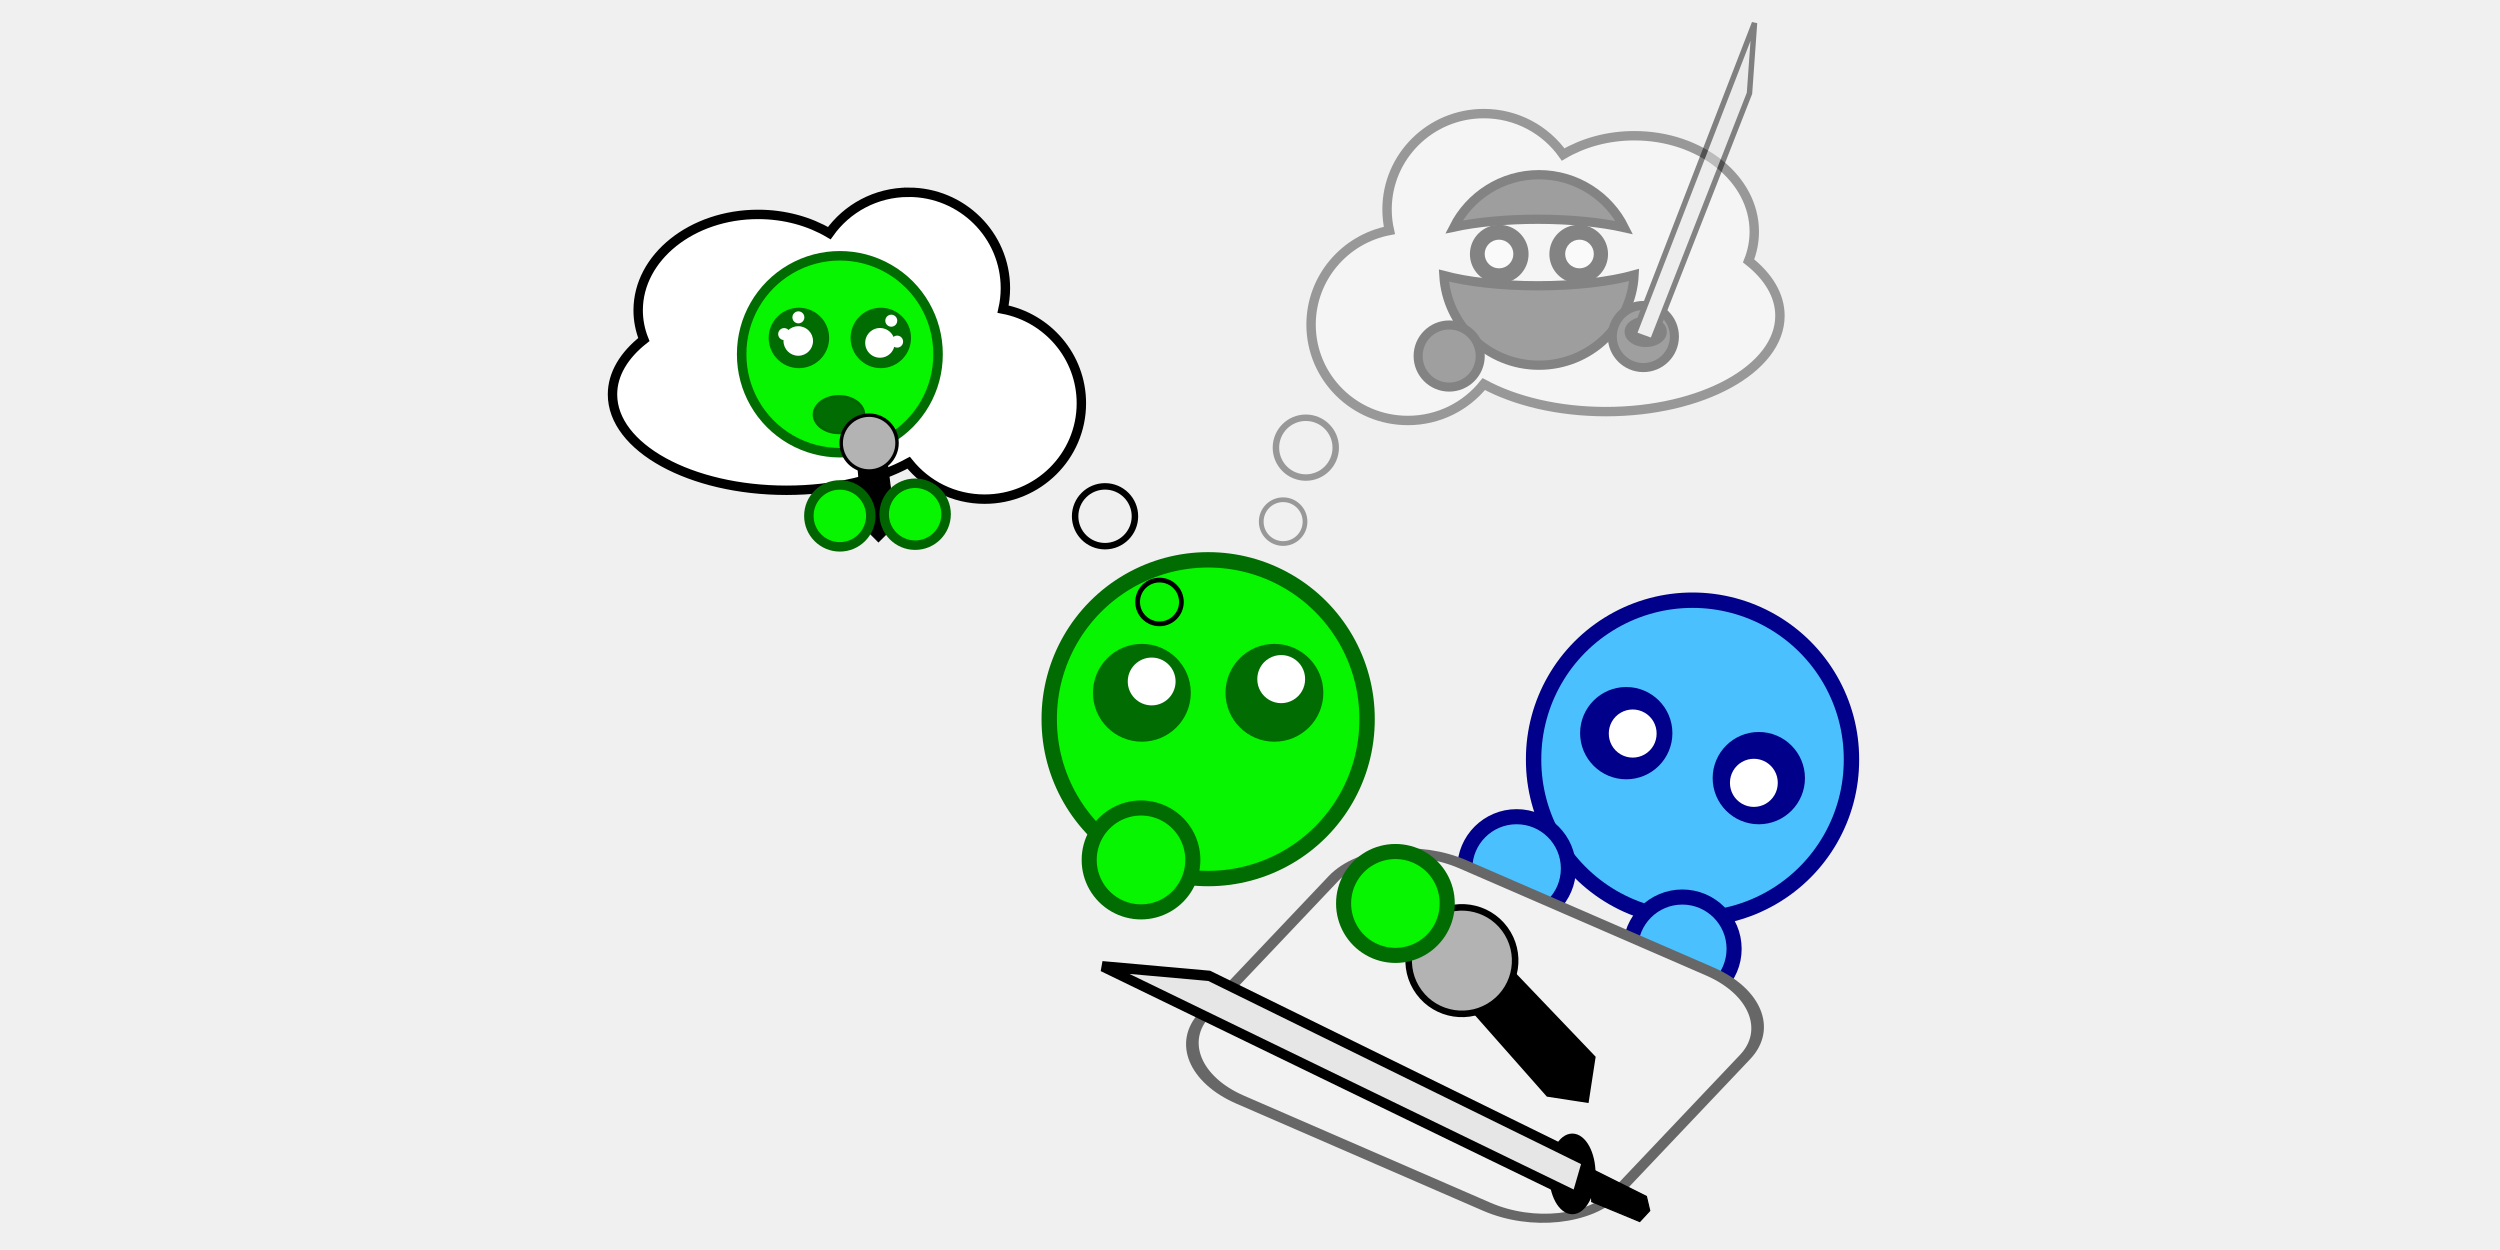
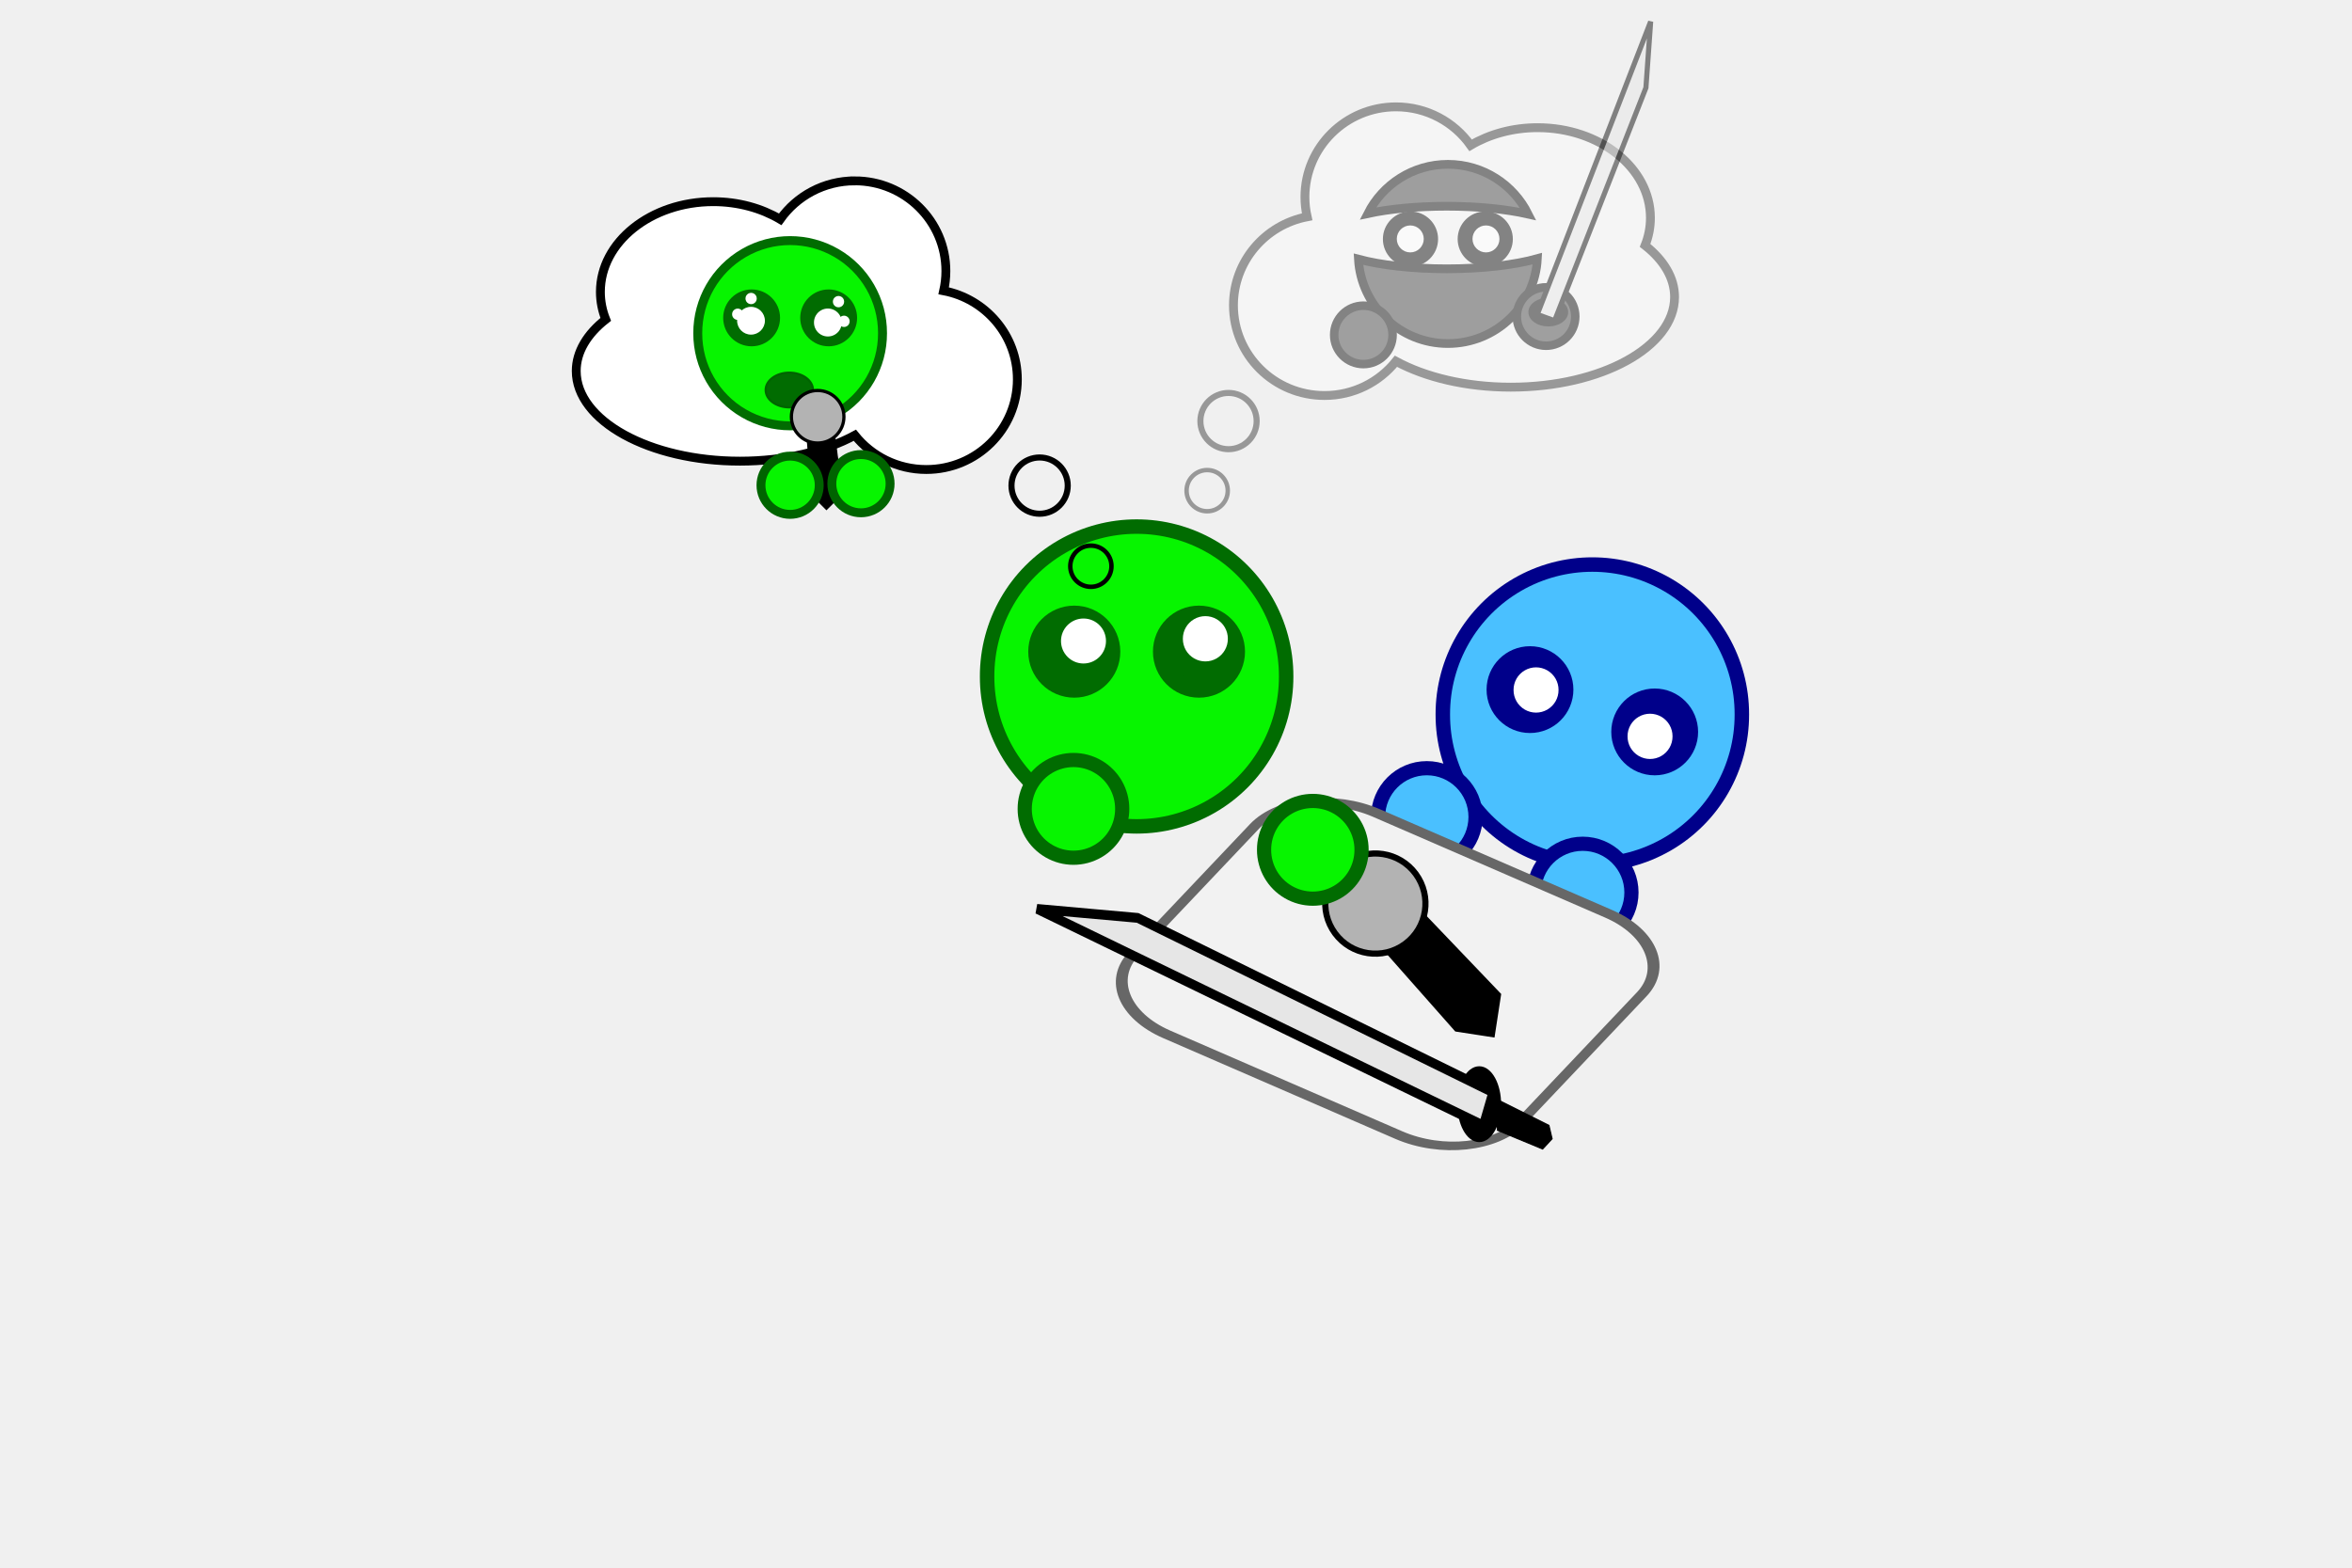
- <svg xmlns="http://www.w3.org/2000/svg" width="600" height="300" id="svg2" version="1.1">
+ <svg xmlns="http://www.w3.org/2000/svg" width="600" height="400" id="svg2" version="1.1">
  <defs id="defs4" />
  <g id="layer1" transform="translate(0,-752.3622)">
    <path style="fill:#07f500;fill-opacity:1;fill-rule:nonzero;stroke:#016c01;stroke-width:13;stroke-linecap:round;stroke-linejoin:miter;stroke-miterlimit:4;stroke-opacity:1;stroke-dasharray:none;stroke-dashoffset:0" id="path2985" d="m 531.429,343.791 a 134.286,134.286 0 1 1 -268.571,0 134.286,134.286 0 1 1 268.571,0 z" transform="matrix(0.2840397,0,0,0.2840397,177.1519,827.3177)" />
    <g id="g3839" transform="matrix(0.2840397,0,0,0.2840397,176.2642,827.3177)">
      <path transform="matrix(1.178731,0,0,1.178731,-83.44262,-70.27793)" d="m 391.429,332.362 c 0,15.78 -12.792,28.571 -28.571,28.571 -15.78,0 -28.571,-12.792 -28.571,-28.571 0,-15.78 12.792,-28.571 28.571,-28.571 15.78,0 28.571,12.792 28.571,28.571 z" id="path3763" style="fill:#016c01;fill-opacity:1;fill-rule:nonzero;stroke:#016c01;stroke-width:13;stroke-linecap:round;stroke-linejoin:miter;stroke-miterlimit:4;stroke-opacity:1;stroke-dasharray:none;stroke-dashoffset:0" />
      <path transform="matrix(0.8333333,0,0,-0.8333333,57.07362,586.1645)" d="m 378.807,329.093 c 0,13.389 -10.854,24.244 -24.244,24.244 -13.389,0 -24.244,-10.854 -24.244,-24.244 0,-13.389 10.854,-24.244 24.244,-24.244 13.389,0 24.244,10.854 24.244,24.244 z" id="path3819" style="fill:#ffffff;fill-opacity:1;fill-rule:nonzero;stroke:none" />
    </g>
    <path transform="matrix(-0.3348064,0,0,0.3348064,427.3494,807.356)" d="m 391.429,332.362 a 28.571,28.571 0 1 1 -57.143,0 28.571,28.571 0 1 1 57.143,0 z" id="path3847" style="fill:#016c01;fill-opacity:1;fill-rule:nonzero;stroke:#016c01;stroke-width:13;stroke-linecap:round;stroke-linejoin:miter;stroke-miterlimit:4;stroke-opacity:1;stroke-dasharray:none;stroke-dashoffset:0" />
    <path transform="matrix(-0.2366998,0,0,-0.2366998,391.4138,993.2436)" d="m 378.807,329.093 a 24.244,24.244 0 1 1 -48.487,0 24.244,24.244 0 1 1 48.487,0 z" id="path3849" style="fill:#ffffff;fill-opacity:1;fill-rule:nonzero;stroke:none" />
    <path style="opacity:0.366;fill:none;stroke:#000000;stroke-width:4;stroke-linecap:round;stroke-linejoin:miter;stroke-miterlimit:4;stroke-opacity:1;stroke-dasharray:none;stroke-dashoffset:0" id="path3973" d="m 294,236.862 a 18.5,18.5 0 1 1 -37,0 18.5,18.5 0 1 1 37,0 z" transform="matrix(0.2840397,0,0,0.2840397,229.6993,810.2753)" />
    <path transform="matrix(0.3879567,0,0,0.3879567,206.5164,767.9053)" d="m 294,236.862 a 18.5,18.5 0 1 1 -37,0 18.5,18.5 0 1 1 37,0 z" id="path3975" style="opacity:0.366;fill:none;stroke:#000000;stroke-width:4;stroke-linecap:round;stroke-linejoin:miter;stroke-miterlimit:4;stroke-opacity:1;stroke-dasharray:none;stroke-dashoffset:0" />
    <g id="g4099" transform="matrix(0.3761938,0,0,0.3761938,151.1316,646.8406)">
      <g transform="matrix(1.42579,0,0,1.41217,-169.4052,176.3898)" id="g3996">
        <path id="path3977" transform="matrix(0.7013656,0,0,0.7081301,120.2177,96.02969)" d="m 542.906,40.969 c -34.11,0 -61.75,27.404 -61.75,61.188 0,4.601 0.528,9.064 1.5,13.375 -28.47,5.451 -49.969,30.272 -49.969,60.062 0,33.784 27.64,61.156 61.75,61.156 19.635,0 37.125,-9.072 48.438,-23.219 20.045,10.856 47.541,17.562 77.875,17.562 61.341,0 111.062,-27.372 111.062,-61.156 0,-13.019 -7.412,-25.082 -20,-35 2.354,-5.882 3.625,-12.15 3.625,-18.656 0,-33.784 -34.247,-61.188 -76.5,-61.188 -17.016,0 -32.731,4.457 -45.438,11.969 C 582.33,51.287 563.837,40.969 542.906,40.969 z" style="opacity:0.366;fill:#ffffff;fill-opacity:1;stroke:#000000;stroke-width:6;stroke-linecap:round;stroke-linejoin:miter;stroke-miterlimit:4;stroke-opacity:1;stroke-dasharray:none;stroke-dashoffset:0" />
      </g>
      <g transform="translate(2,312)" id="g4090" style="opacity:0.466">
        <path style="fill:#000000;fill-opacity:0.769;fill-rule:nonzero;stroke:#000000;stroke-width:5.884;stroke-linecap:round;stroke-linejoin:miter;stroke-miterlimit:4;stroke-opacity:1;stroke-dasharray:none;stroke-dashoffset:0" d="m 578.094,79.938 c -23.715,0 -44.264,13.597 -54.281,33.406 14.441,-3.102 33.095,-4.969 53.531,-4.969 21.221,0 40.533,2.024 55.188,5.344 C 622.585,93.707 601.958,79.938 578.094,79.938 z m 60.688,63.969 c -15.173,4.245 -37.05,6.906 -61.438,6.906 -23.621,0 -44.838,-2.517 -59.938,-6.531 1.846,31.908 28.316,57.219 60.688,57.219 32.498,0 59.028,-25.508 60.688,-57.594 z" id="path4004" />
        <path d="m 531.429,343.791 c 0,74.164 -60.122,134.286 -134.286,134.286 -74.164,0 -134.286,-60.122 -134.286,-134.286 0,-74.164 60.122,-134.286 134.286,-134.286 74.164,0 134.286,60.122 134.286,134.286 z" id="path4008" style="fill:#3b3b3b;fill-opacity:1;fill-rule:nonzero;stroke:#000000;stroke-width:39.112;stroke-linecap:round;stroke-linejoin:miter;stroke-miterlimit:4;stroke-opacity:1;stroke-dasharray:none;stroke-dashoffset:0" transform="matrix(0.147548,0,0,0.147548,462.1947,144.9081)" />
        <path transform="matrix(0.147548,0,0,0.147548,586.067,132.4625)" style="fill:#3b3b3b;fill-opacity:1;fill-rule:nonzero;stroke:#000000;stroke-width:39.112;stroke-linecap:round;stroke-linejoin:miter;stroke-miterlimit:4;stroke-opacity:1;stroke-dasharray:none;stroke-dashoffset:0" id="path4010" d="m 531.429,343.791 c 0,74.164 -60.122,134.286 -134.286,134.286 -74.164,0 -134.286,-60.122 -134.286,-134.286 0,-74.164 60.122,-134.286 134.286,-134.286 74.164,0 134.286,60.122 134.286,134.286 z" />
        <path style="fill:#000000;fill-opacity:1;fill-rule:nonzero;stroke:#000000;stroke-width:13;stroke-linecap:round;stroke-linejoin:miter;stroke-miterlimit:4;stroke-opacity:1;stroke-dasharray:none;stroke-dashoffset:0" id="path4018" d="m 391.429,332.362 c 0,15.78 -12.792,28.571 -28.571,28.571 -15.78,0 -28.571,-12.792 -28.571,-28.571 0,-15.78 12.792,-28.571 28.571,-28.571 15.78,0 28.571,12.792 28.571,28.571 z" transform="matrix(0.5335221,0,0,0.5335221,359.1409,-46.68944)" />
        <path style="fill:#ffffff;fill-opacity:1;fill-rule:nonzero;stroke:none" id="path4020" d="m 378.807,329.093 c 0,13.389 -10.854,24.244 -24.244,24.244 -13.389,0 -24.244,-10.854 -24.244,-24.244 0,-13.389 10.854,-24.244 24.244,-24.244 13.389,0 24.244,10.854 24.244,24.244 z" transform="matrix(0.3771868,0,0,-0.3771868,418.8528,254.6749)" />
        <path transform="matrix(-0.5335221,0,0,0.5335221,797.0194,-46.68944)" d="m 391.429,332.362 c 0,15.78 -12.792,28.571 -28.571,28.571 -15.78,0 -28.571,-12.792 -28.571,-28.571 0,-15.78 12.792,-28.571 28.571,-28.571 15.78,0 28.571,12.792 28.571,28.571 z" id="path4028" style="fill:#000000;fill-opacity:1;fill-rule:nonzero;stroke:#000000;stroke-width:13;stroke-linecap:round;stroke-linejoin:miter;stroke-miterlimit:4;stroke-opacity:1;stroke-dasharray:none;stroke-dashoffset:0" />
        <path transform="matrix(-0.3771868,0,0,-0.3771868,737.661,254.6749)" d="m 378.807,329.093 c 0,13.389 -10.854,24.244 -24.244,24.244 -13.389,0 -24.244,-10.854 -24.244,-24.244 0,-13.389 10.854,-24.244 24.244,-24.244 13.389,0 24.244,10.854 24.244,24.244 z" id="path4030" style="fill:#ffffff;fill-opacity:1;fill-rule:nonzero;stroke:none" />
        <path style="fill:#000000;fill-opacity:1;fill-rule:nonzero;stroke:#000000;stroke-width:4.6;stroke-linecap:round;stroke-linejoin:miter;stroke-miterlimit:4;stroke-opacity:1;stroke-dasharray:none;stroke-dashoffset:0" id="path3797" d="m 627.911,-10.419 c 0,5.858 -6.965,10.607 -15.556,10.607 -8.592,0 -15.556,-4.749 -15.556,-10.607 0,-5.858 6.965,-10.607 15.556,-10.607 8.592,0 15.556,4.749 15.556,10.607 z" transform="matrix(0.7550358,0,0,0.7550358,183.8316,188.0292)" />
        <path id="path3799" d="m 638.707,181.764 11.746,4.271 61.931,-158.032 3.203,-44.847 z" style="fill:#e6e6e6;stroke:#000000;stroke-width:3.473;stroke-linecap:butt;stroke-linejoin:miter;stroke-miterlimit:4;stroke-opacity:1;stroke-dasharray:none" />
      </g>
    </g>
    <path transform="matrix(-0.2840397,0,0,0.2840397,356.5382,829.5566)" d="m 294,236.862 a 18.5,18.5 0 1 1 -37,0 18.5,18.5 0 1 1 37,0 z" id="path4054" style="fill:none;stroke:#000000;stroke-width:4;stroke-linecap:round;stroke-linejoin:miter;stroke-miterlimit:4;stroke-opacity:1;stroke-dasharray:none;stroke-dashoffset:0" />
    <path style="fill:none;stroke:#000000;stroke-width:4;stroke-linecap:round;stroke-linejoin:miter;stroke-miterlimit:4;stroke-opacity:1;stroke-dasharray:none;stroke-dashoffset:0" id="path4056" d="m 294,236.862 a 18.5,18.5 0 1 1 -37,0 18.5,18.5 0 1 1 37,0 z" transform="matrix(-0.3879567,0,0,0.3879567,372.089,784.3748)" />
    <path style="fill:#ffffff;fill-opacity:1;stroke:#000000;stroke-width:2.257;stroke-linecap:round;stroke-linejoin:miter;stroke-miterlimit:4;stroke-opacity:1;stroke-dasharray:none;stroke-dashoffset:0" d="m 218.065,798.505 c 12.832,0 23.23,10.309 23.23,23.018 0,1.731 -0.199,3.41 -0.564,5.032 10.71,2.051 18.798,11.388 18.798,22.595 0,12.709 -10.398,23.007 -23.23,23.007 -7.387,0 -13.966,-3.413 -18.222,-8.735 -7.541,4.084 -17.885,6.607 -29.296,6.607 -23.076,0 -41.781,-10.297 -41.781,-23.007 0,-4.898 2.788,-9.436 7.524,-13.167 -0.885,-2.213 -1.364,-4.571 -1.364,-7.018 0,-12.709 12.884,-23.018 28.779,-23.018 6.401,0 12.313,1.677 17.093,4.503 4.202,-5.934 11.159,-9.816 19.033,-9.816 z" id="path4062" />
    <path transform="matrix(0.1754929,0,0,0.1754929,131.8706,777.0485)" d="m 531.429,343.791 a 134.286,134.286 0 1 1 -268.571,0 134.286,134.286 0 1 1 268.571,0 z" id="path4107" style="fill:#07f500;fill-opacity:1;fill-rule:nonzero;stroke:#016c01;stroke-width:13;stroke-linecap:round;stroke-linejoin:miter;stroke-miterlimit:4;stroke-opacity:1;stroke-dasharray:none;stroke-dashoffset:0" />
    <g transform="matrix(0.1754929,0,0,0.1754929,131.3221,777.0485)" id="g4113">
      <path style="fill:#016c01;fill-opacity:1;fill-rule:nonzero;stroke:#016c01;stroke-width:13;stroke-linecap:round;stroke-linejoin:miter;stroke-miterlimit:4;stroke-opacity:1;stroke-dasharray:none;stroke-dashoffset:0" id="path4115" d="m 391.429,332.362 c 0,15.78 -12.792,28.571 -28.571,28.571 -15.78,0 -28.571,-12.792 -28.571,-28.571 0,-15.78 12.792,-28.571 28.571,-28.571 15.78,0 28.571,12.792 28.571,28.571 z" transform="matrix(1.178731,0,0,1.178731,-83.44262,-70.27793)" />
      <path style="fill:#ffffff;fill-opacity:1;fill-rule:nonzero;stroke:none" id="path4117" d="m 378.807,329.093 c 0,13.389 -10.854,24.244 -24.244,24.244 -13.389,0 -24.244,-10.854 -24.244,-24.244 0,-13.389 10.854,-24.244 24.244,-24.244 13.389,0 24.244,10.854 24.244,24.244 z" transform="matrix(0.8333333,0,0,-0.8333333,47.91785,599.8981)" />
    </g>
    <path style="fill:#016c01;fill-opacity:1;fill-rule:nonzero;stroke:#016c01;stroke-width:13;stroke-linecap:round;stroke-linejoin:miter;stroke-miterlimit:4;stroke-opacity:1;stroke-dasharray:none;stroke-dashoffset:0" id="path4119" d="m 391.429,332.362 a 28.571,28.571 0 1 1 -57.143,0 28.571,28.571 0 1 1 57.143,0 z" transform="matrix(-0.2068589,0,0,0.2068589,286.4542,764.7152)" />
    <path style="fill:#ffffff;fill-opacity:1;fill-rule:nonzero;stroke:none" id="path4121" d="m 378.807,329.093 a 24.244,24.244 0 1 1 -48.487,0 24.244,24.244 0 1 1 48.487,0 z" transform="matrix(-0.1462441,0,0,-0.1462441,263.0464,882.7788)" />
    <path transform="matrix(0.2840397,0,0,0.2840397,237.108,768.2674)" d="m -104.652,294.344 a 21.213,15.556 0 1 1 -42.426,0 21.213,15.556 0 1 1 42.426,0 z" id="path4637" style="fill:#016c01;fill-opacity:1;fill-rule:nonzero;stroke:#006400;stroke-width:2;stroke-linecap:round;stroke-linejoin:miter;stroke-miterlimit:4;stroke-opacity:1;stroke-dasharray:none;stroke-dashoffset:0" />
    <path style="fill:#000000;stroke:#000000;stroke-width:0.284px;stroke-linecap:butt;stroke-linejoin:miter;stroke-opacity:1" d="m 205.61,861.083 1.607,17.674 3.615,3.615 4.017,-4.017 -2.41,-18.478 z" id="path4639" />
    <path style="fill:#b3b3b3;fill-opacity:1;fill-rule:nonzero;stroke:#000000;stroke-width:2;stroke-linecap:round;stroke-linejoin:miter;stroke-miterlimit:4;stroke-opacity:1;stroke-dasharray:none;stroke-dashoffset:0" id="path4641" d="m -125.865,534.053 a 16.263,16.263 0 1 1 -32.527,0 16.263,16.263 0 1 1 32.527,0 z" transform="matrix(0.4120159,0,0,0.4120159,267.147,638.6632)" />
    <path transform="matrix(-0.0592569,0,0,-0.0592569,234.9154,848.8295)" d="m 378.807,329.093 a 24.244,24.244 0 1 1 -48.487,0 24.244,24.244 0 1 1 48.487,0 z" id="path4643" style="fill:#ffffff;fill-opacity:1;fill-rule:nonzero;stroke:none" />
    <path style="fill:#ffffff;fill-opacity:1;fill-rule:nonzero;stroke:none" id="path4645" d="m 378.807,329.093 a 24.244,24.244 0 1 1 -48.487,0 24.244,24.244 0 1 1 48.487,0 z" transform="matrix(-0.0592569,0,0,-0.0592569,236.3213,853.8506)" />
    <path transform="matrix(-0.0592569,0,0,-0.0592569,209.207,852.043)" d="m 378.807,329.093 a 24.244,24.244 0 1 1 -48.487,0 24.244,24.244 0 1 1 48.487,0 z" id="path4647" style="fill:#ffffff;fill-opacity:1;fill-rule:nonzero;stroke:none" />
    <path style="fill:#ffffff;fill-opacity:1;fill-rule:nonzero;stroke:none" id="path4649" d="m 378.807,329.093 a 24.244,24.244 0 1 1 -48.487,0 24.244,24.244 0 1 1 48.487,0 z" transform="matrix(-0.0592569,0,0,-0.0592569,212.6214,848.0261)" />
    <path style="fill:#07f500;fill-opacity:1;fill-rule:nonzero;stroke:#006400;stroke-width:8;stroke-linecap:round;stroke-linejoin:miter;stroke-miterlimit:4;stroke-opacity:1;stroke-dasharray:none;stroke-dashoffset:0" id="path4709" d="m -91.924,381.318 a 26.163,26.163 0 1 1 -52.326,0 26.163,26.163 0 1 1 52.326,0 z" transform="matrix(0.2840397,0,0,0.2840397,235.0995,767.8657)" />
    <path transform="matrix(0.2840397,0,0,0.2840397,253.1757,767.464)" d="m -91.924,381.318 a 26.163,26.163 0 1 1 -52.326,0 26.163,26.163 0 1 1 52.326,0 z" id="path4711" style="fill:#07f500;fill-opacity:1;fill-rule:nonzero;stroke:#006400;stroke-width:8;stroke-linecap:round;stroke-linejoin:miter;stroke-miterlimit:4;stroke-opacity:1;stroke-dasharray:none;stroke-dashoffset:0" />
    <path transform="matrix(0.2840397,0,0,0.2840397,293.4035,837.0043)" d="m 531.429,343.791 a 134.286,134.286 0 1 1 -268.571,0 134.286,134.286 0 1 1 268.571,0 z" id="path3118" style="fill:#4ac0ff;fill-opacity:1;fill-rule:nonzero;stroke:#00008a;stroke-width:13;stroke-linecap:round;stroke-linejoin:miter;stroke-miterlimit:4;stroke-opacity:1;stroke-dasharray:none;stroke-dashoffset:0" />
    <g transform="matrix(0.2840397,0,0,0.2840397,265.3825,835.3976)" id="g3120" style="fill:#4ac0ff;fill-opacity:1;stroke:#00008a;stroke-opacity:1">
      <path d="m 531.429,343.791 c 0,74.164 -60.122,134.286 -134.286,134.286 -74.164,0 -134.286,-60.122 -134.286,-134.286 0,-74.164 60.122,-134.286 134.286,-134.286 74.164,0 134.286,60.122 134.286,134.286 z" id="path3122" style="fill:#4ac0ff;fill-opacity:1;fill-rule:nonzero;stroke:#00008a;stroke-width:39.112;stroke-linecap:round;stroke-linejoin:miter;stroke-miterlimit:4;stroke-opacity:1;stroke-dasharray:none;stroke-dashoffset:0" transform="matrix(0.3259834,0,0,0.3259834,217.6809,329.4349)" />
    </g>
    <path transform="matrix(0.3348064,0,0,0.3348064,268.8147,817.0426)" d="m 391.429,332.362 a 28.571,28.571 0 1 1 -57.143,0 28.571,28.571 0 1 1 57.143,0 z" id="path3126" style="fill:#00008a;fill-opacity:1;fill-rule:nonzero;stroke:#00008a;stroke-width:9.013;stroke-linecap:round;stroke-linejoin:miter;stroke-miterlimit:4;stroke-opacity:1;stroke-dasharray:none;stroke-dashoffset:0" />
    <path transform="matrix(0.2366998,0,0,-0.2366998,307.9235,1006.31)" d="m 378.807,329.093 a 24.244,24.244 0 1 1 -48.487,0 24.244,24.244 0 1 1 48.487,0 z" id="path3128" style="fill:#ffffff;fill-opacity:1;fill-rule:nonzero;stroke:none" />
    <path style="fill:#00008a;fill-opacity:1;fill-rule:nonzero;stroke:#00008a;stroke-width:9.013;stroke-linecap:round;stroke-linejoin:miter;stroke-miterlimit:4;stroke-opacity:1;stroke-dasharray:none;stroke-dashoffset:0" id="path3130" d="m 391.429,332.362 a 28.571,28.571 0 1 1 -57.143,0 28.571,28.571 0 1 1 57.143,0 z" transform="matrix(-0.3348064,0,0,0.3348064,543.601,827.8361)" />
    <path style="fill:#ffffff;fill-opacity:1;fill-rule:nonzero;stroke:none" id="path3132" d="m 378.807,329.093 a 24.244,24.244 0 1 1 -48.487,0 24.244,24.244 0 1 1 48.487,0 z" transform="matrix(-0.2366998,0,0,-0.2366998,504.8535,1018.142)" />
    <g id="g3134" transform="matrix(0.2840397,0,0,0.2840397,305.15,854.6788)" style="fill:#4ac0ff;fill-opacity:1;stroke:#00008a;stroke-opacity:1">
      <path transform="matrix(0.3259834,0,0,0.3259834,217.6809,329.4349)" style="fill:#4ac0ff;fill-opacity:1;fill-rule:nonzero;stroke:#00008a;stroke-width:39.112;stroke-linecap:round;stroke-linejoin:miter;stroke-miterlimit:4;stroke-opacity:1;stroke-dasharray:none;stroke-dashoffset:0" id="path3136" d="m 531.429,343.791 c 0,74.164 -60.122,134.286 -134.286,134.286 -74.164,0 -134.286,-60.122 -134.286,-134.286 0,-74.164 60.122,-134.286 134.286,-134.286 74.164,0 134.286,60.122 134.286,134.286 z" />
    </g>
    <path transform="matrix(0.09259225,0,0,0.09259225,237.071,926.9157)" style="fill:#07f500;fill-opacity:1;fill-rule:nonzero;stroke:#016c01;stroke-width:39.112;stroke-linecap:round;stroke-linejoin:miter;stroke-miterlimit:4;stroke-opacity:1;stroke-dasharray:none;stroke-dashoffset:0" id="path5110" d="m 531.429,343.791 a 134.286,134.286 0 1 1 -268.571,0 134.286,134.286 0 1 1 268.571,0 z" />
    <rect style="fill:#f2f2f2;fill-opacity:1;fill-rule:nonzero;stroke:#676767;stroke-width:2.637;stroke-linecap:round;stroke-linejoin:miter;stroke-miterlimit:4;stroke-opacity:1;stroke-dasharray:none;stroke-dashoffset:0" id="rect3048" width="107.654" height="77.8" x="-1060.001" y="788.095" rx="21.575" ry="16.444" transform="matrix(-0.9172762,-0.3982517,-0.6879601,0.7257485,0,0)" />
    <g transform="matrix(0.4368111,-0.3205899,0.3205899,0.4368111,195.102,770.6651)" id="g3827">
      <g transform="translate(28.25589,-31.90743)" id="g3829">
        <path id="path3831" d="m -38.77,526.174 5.657,62.225 12.728,12.728 14.142,-14.142 -8.485,-65.054 z" style="fill:#000000;stroke:#000000;stroke-width:1px;stroke-linecap:butt;stroke-linejoin:miter;stroke-opacity:1" />
        <path transform="matrix(1.450557,0,0,1.450557,177.8812,-256.8848)" d="m -125.865,534.053 c 0,8.982 -7.281,16.263 -16.263,16.263 -8.982,0 -16.263,-7.281 -16.263,-16.263 0,-8.982 7.281,-16.263 16.263,-16.263 8.982,0 16.263,7.281 16.263,16.263 z" id="path3833" style="fill:#b3b3b3;fill-opacity:1;fill-rule:nonzero;stroke:#000000;stroke-width:2;stroke-linecap:round;stroke-linejoin:miter;stroke-miterlimit:4;stroke-opacity:1;stroke-dasharray:none;stroke-dashoffset:0" />
      </g>
    </g>
    <g transform="matrix(0.2840397,0,0,0.2840397,478.1237,870.6991)" id="g3835">
      <g transform="matrix(0,-2.527677,2.016328,0,-1437.142,1641.814)" id="g3837">
        <path transform="matrix(0.7550358,0,0,0.7550358,-40.40253,544.6683)" d="m 627.911,-10.419 c 0,5.858 -6.965,10.607 -15.556,10.607 -8.592,0 -15.556,-4.749 -15.556,-10.607 0,-5.858 6.965,-10.607 15.556,-10.607 8.592,0 15.556,4.749 15.556,10.607 z" id="path3839" style="fill:#000000;fill-opacity:1;fill-rule:nonzero;stroke:#000000;stroke-width:4.6;stroke-linecap:round;stroke-linejoin:miter;stroke-miterlimit:4;stroke-opacity:1;stroke-dasharray:none;stroke-dashoffset:0" />
        <path style="fill:#e6e6e6;stroke:#000000;stroke-width:3.473;stroke-linecap:butt;stroke-linejoin:miter;stroke-miterlimit:4;stroke-opacity:1;stroke-dasharray:none" d="m 414.473,538.403 11.746,4.271 61.931,-158.032 3.203,-44.847 z" id="path3841" />
      </g>
      <path style="fill:#000000;fill-opacity:1;stroke:#000000;stroke-width:1px;stroke-linecap:butt;stroke-linejoin:miter;stroke-opacity:1" d="m -340.254,570.277 48.083,24.042 2.828,12.021 -8.485,9.192 -41.012,-16.971" id="path3843" />
    </g>
    <path d="m 531.429,343.791 a 134.286,134.286 0 1 1 -268.571,0 134.286,134.286 0 1 1 268.571,0 z" id="path3848" style="fill:#07f500;fill-opacity:1;fill-rule:nonzero;stroke:#016c01;stroke-width:39.112;stroke-linecap:round;stroke-linejoin:miter;stroke-miterlimit:4;stroke-opacity:1;stroke-dasharray:none;stroke-dashoffset:0" transform="matrix(0.09259225,0,0,0.09259225,298.1283,937.3597)" />
  </g>
</svg>
